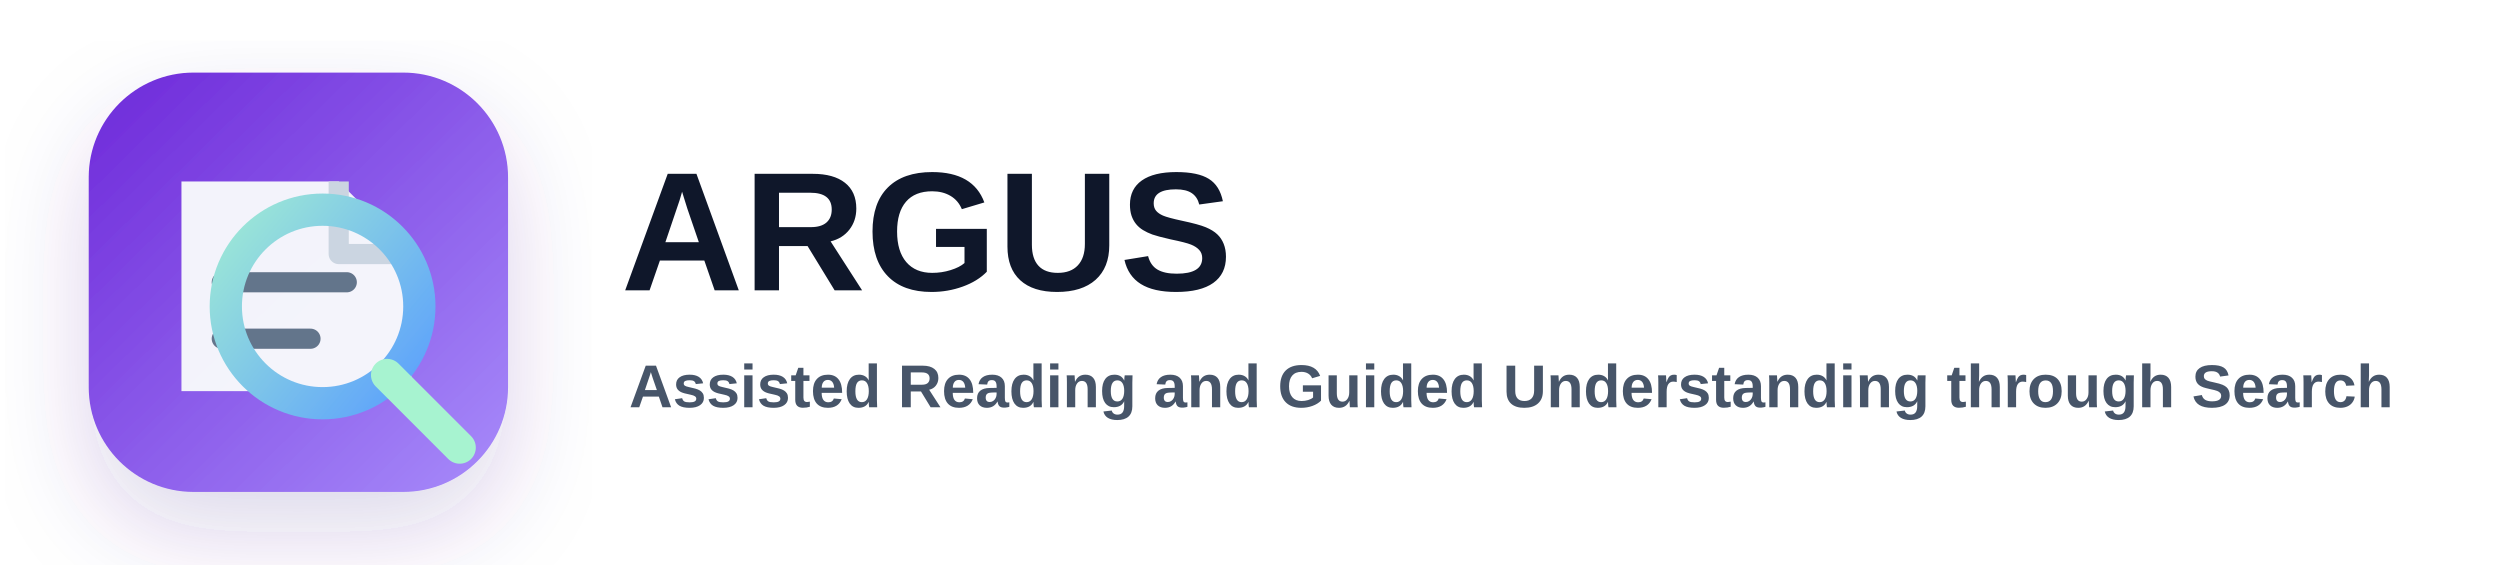
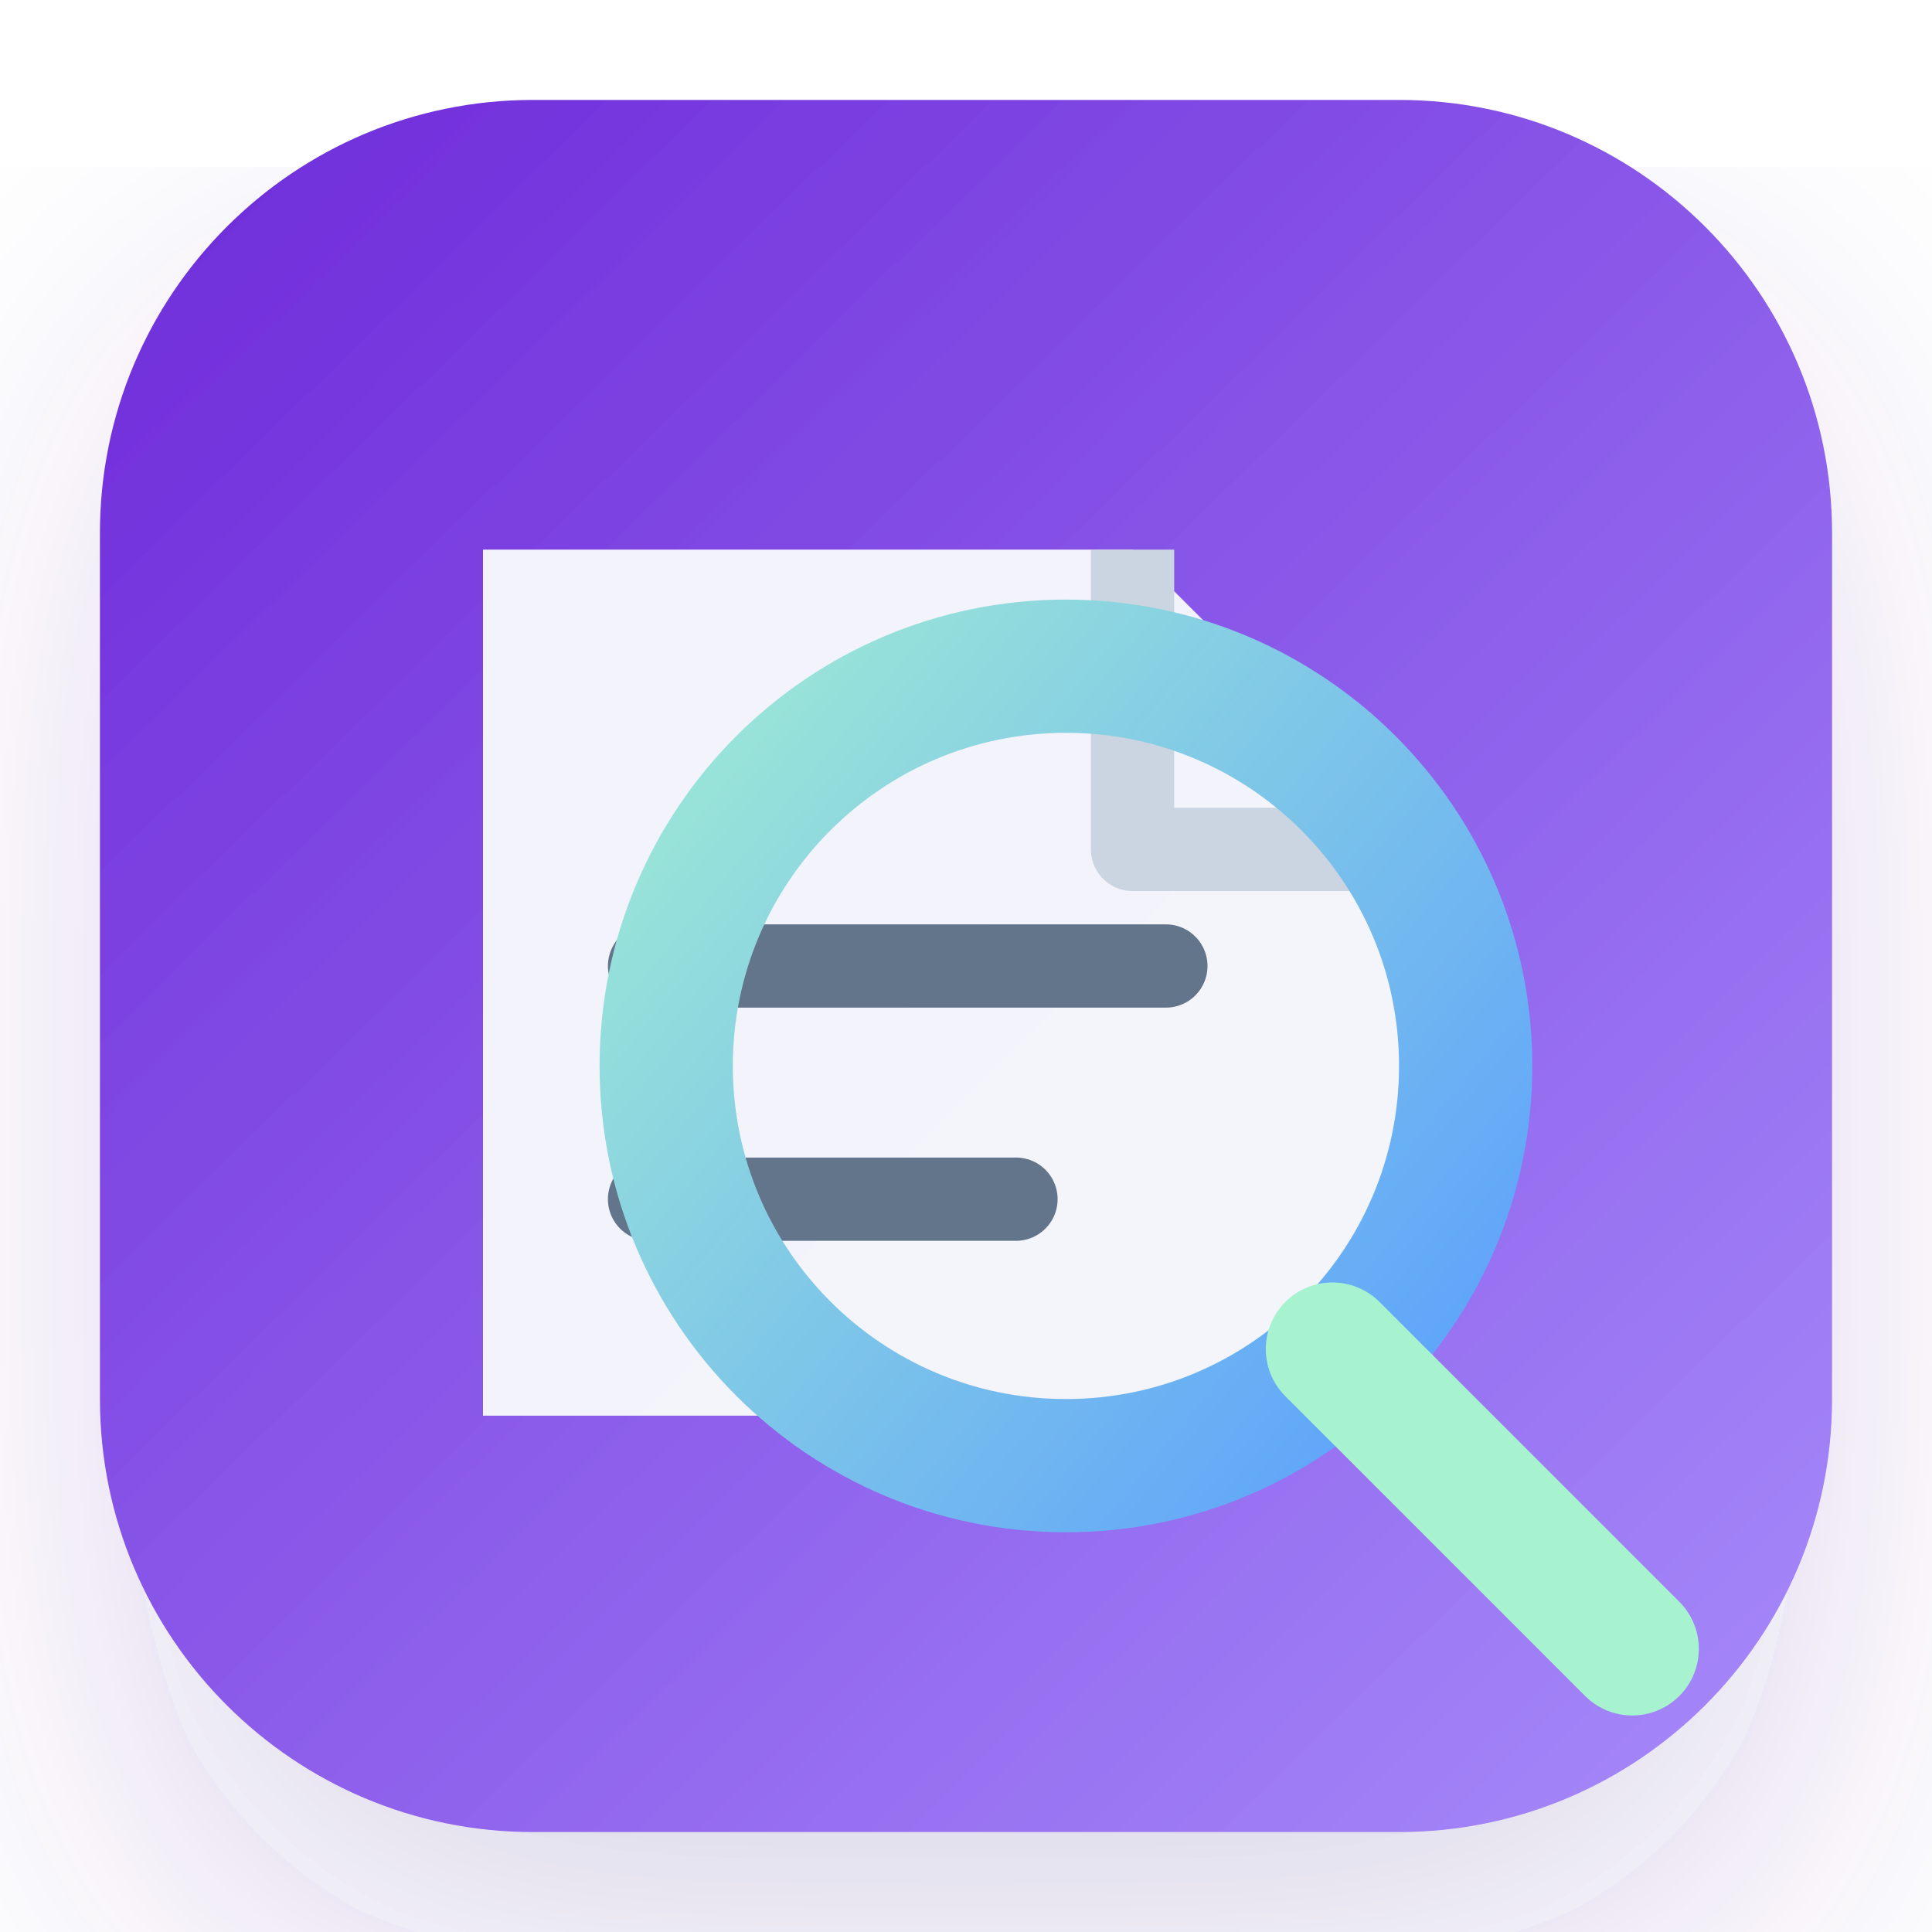
- <svg xmlns="http://www.w3.org/2000/svg" width="620" height="140" viewBox="0 0 620 140" role="img" aria-labelledby="title desc">
+ <svg xmlns="http://www.w3.org/2000/svg" width="116" height="116" viewBox="16 12 116 116" role="img" aria-labelledby="title desc">
  <defs>
    <linearGradient id="argus-bg" x1="22" y1="18" x2="124" y2="122" gradientUnits="userSpaceOnUse">
      <stop offset="0" stop-color="#6d28d9" />
      <stop offset="1" stop-color="#a78bfa" />
    </linearGradient>
    <linearGradient id="argus-accent" x1="48" y1="48" x2="103" y2="93" gradientUnits="userSpaceOnUse">
      <stop offset="0" stop-color="#a7f3d0" />
      <stop offset="1" stop-color="#60a5fa" />
    </linearGradient>
    <filter id="argus-shadow" x="-20%" y="-20%" width="140%" height="140%">
      <feDropShadow dx="0" dy="10" stdDeviation="12" flood-color="#4c1d95" flood-opacity=".18" />
    </filter>
  </defs>
  <g filter="url(#argus-shadow)">
    <rect x="22" y="18" width="104" height="104" rx="26" fill="url(#argus-bg)" />
    <path d="M45 45h39l18 18v34H45z" fill="#f8fafc" opacity=".96" />
    <path d="M84 45v18h18" fill="none" stroke="#cbd5e1" stroke-width="5" stroke-linejoin="round" />
    <path d="M55 70h31M55 84h22" stroke="#64748b" stroke-width="5" stroke-linecap="round" />
    <circle cx="80" cy="76" r="24" fill="none" stroke="url(#argus-accent)" stroke-width="8" />
    <path d="M96 93l18 18" stroke="#a7f3d0" stroke-width="8" stroke-linecap="round" />
  </g>
-   <text x="154" y="72" font-family="Avenir Next, Arial, sans-serif" font-size="42" font-weight="800" fill="#0f172a">ARGUS</text>
-   <text x="156" y="101" font-family="Avenir Next, Arial, sans-serif" font-size="15" font-weight="700" fill="#475569">Assisted Reading and Guided Understanding through Search</text>
</svg>
